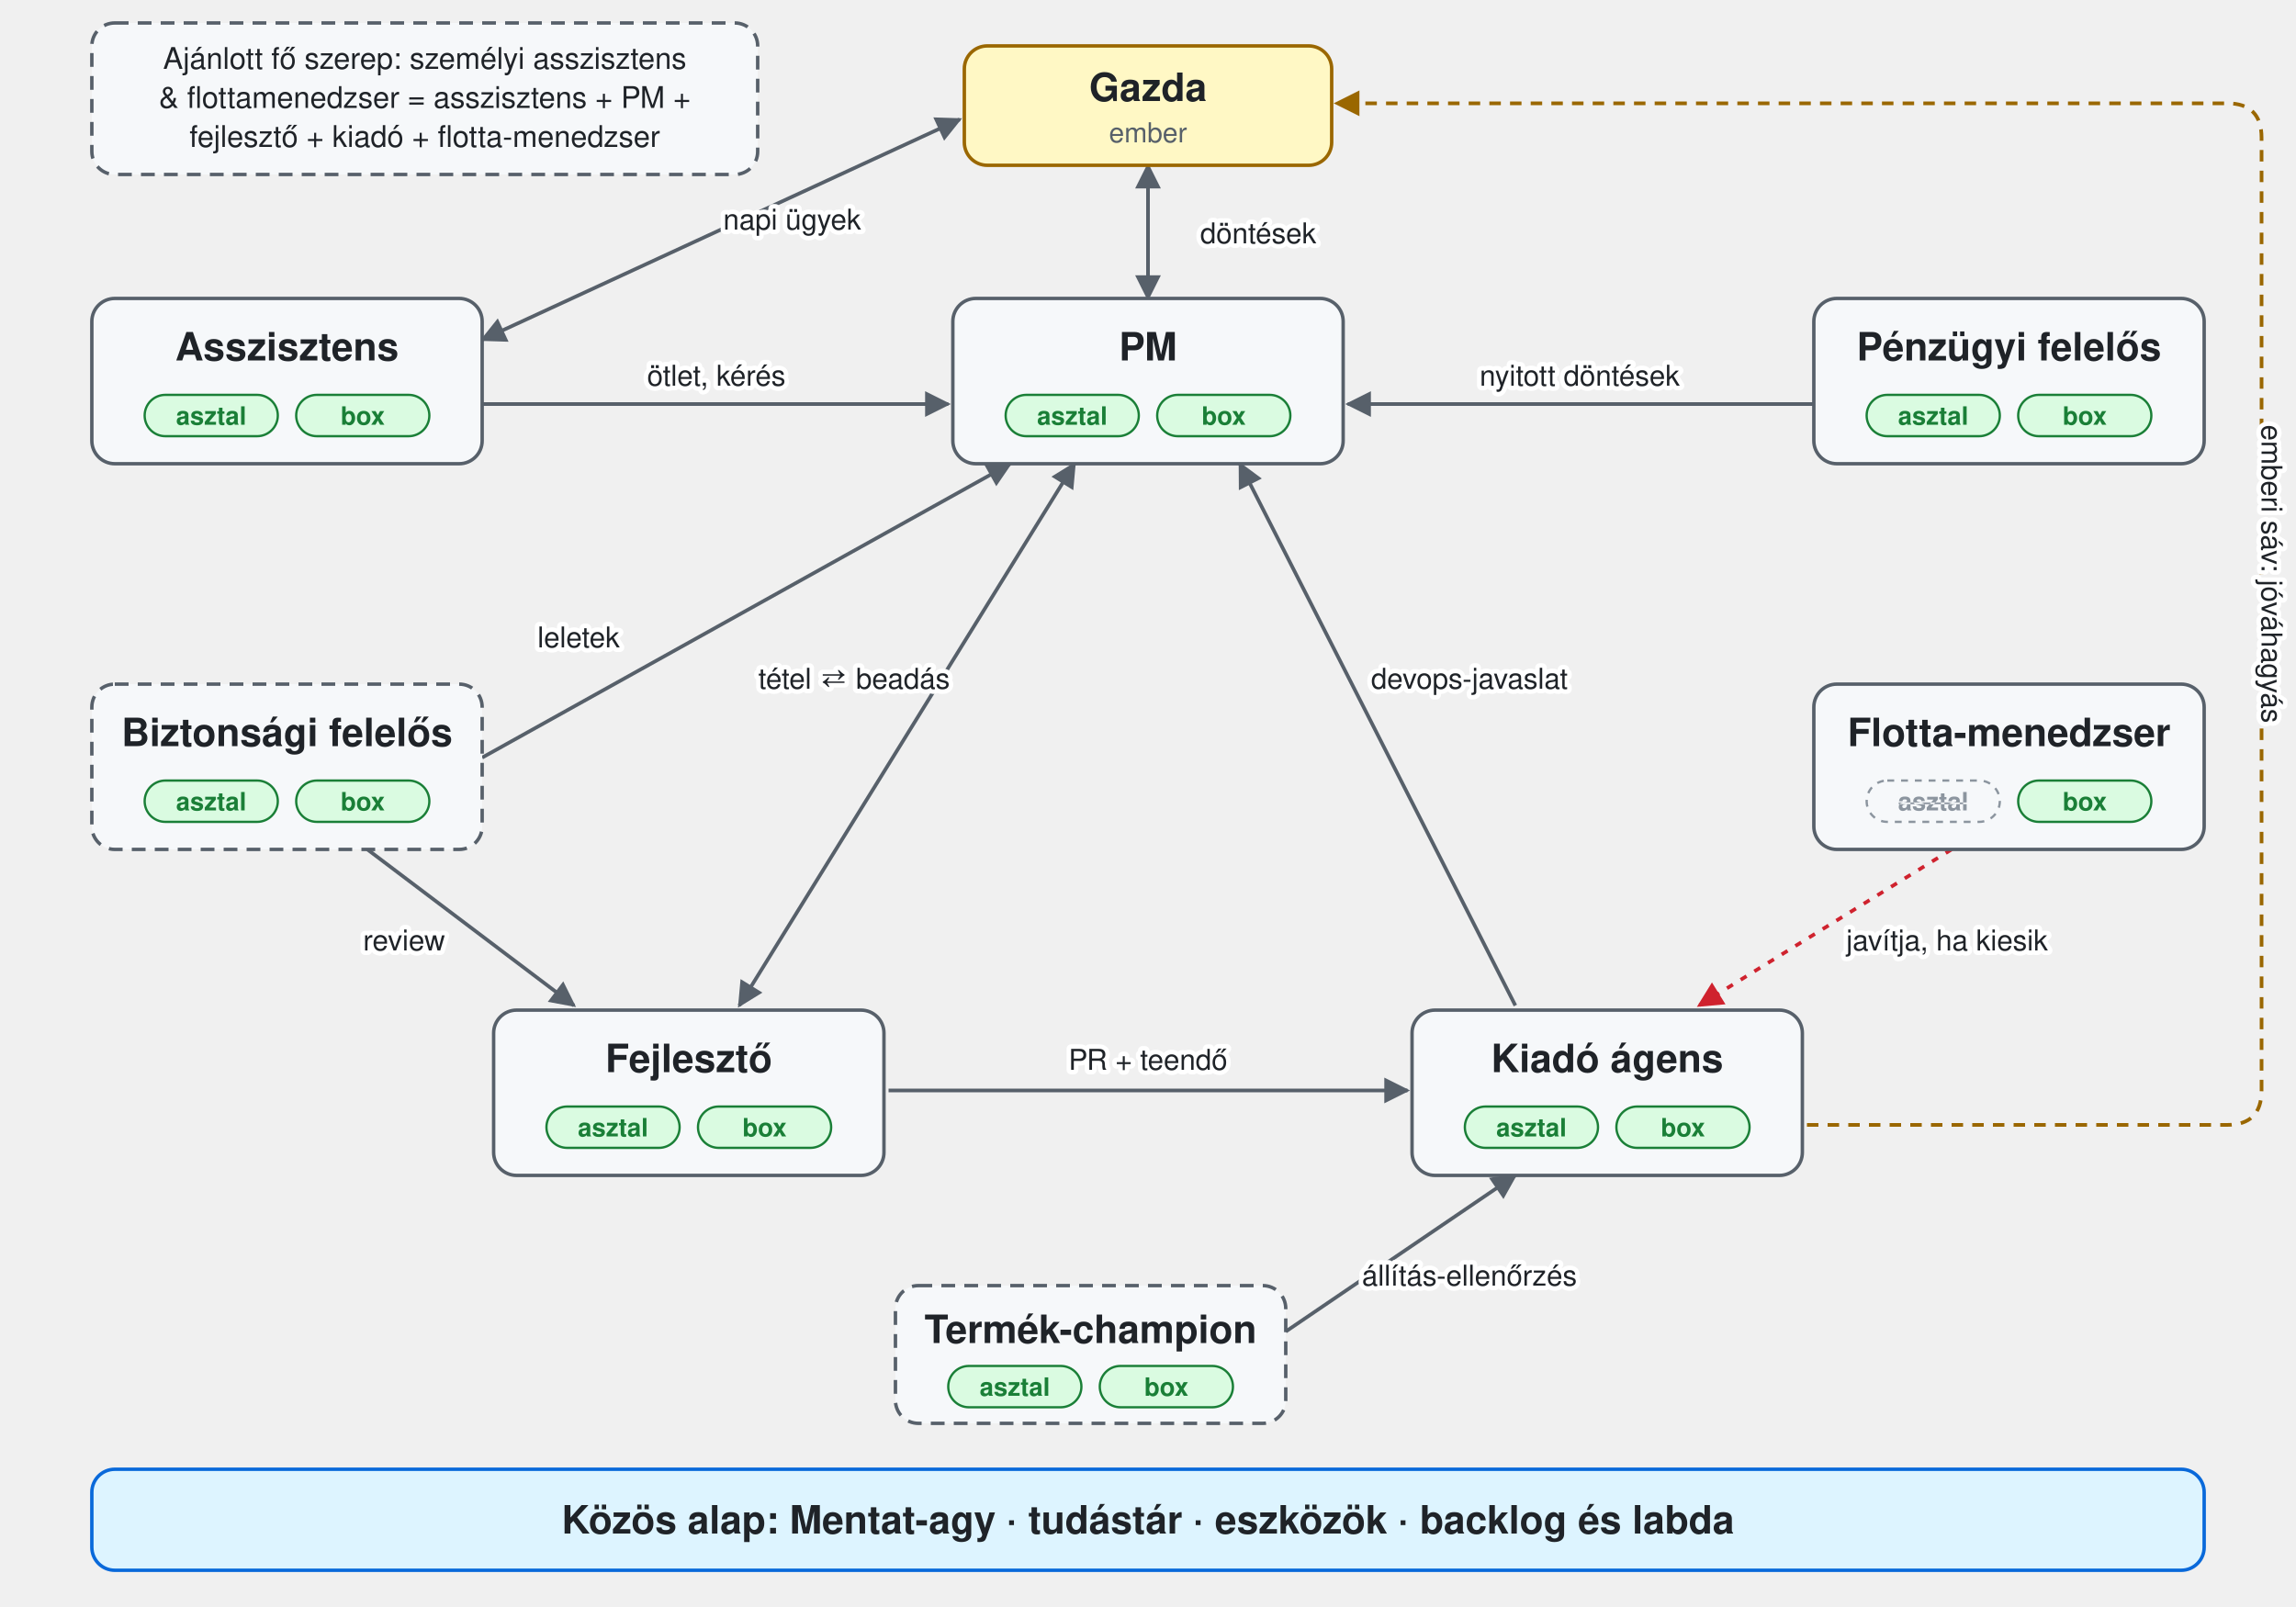
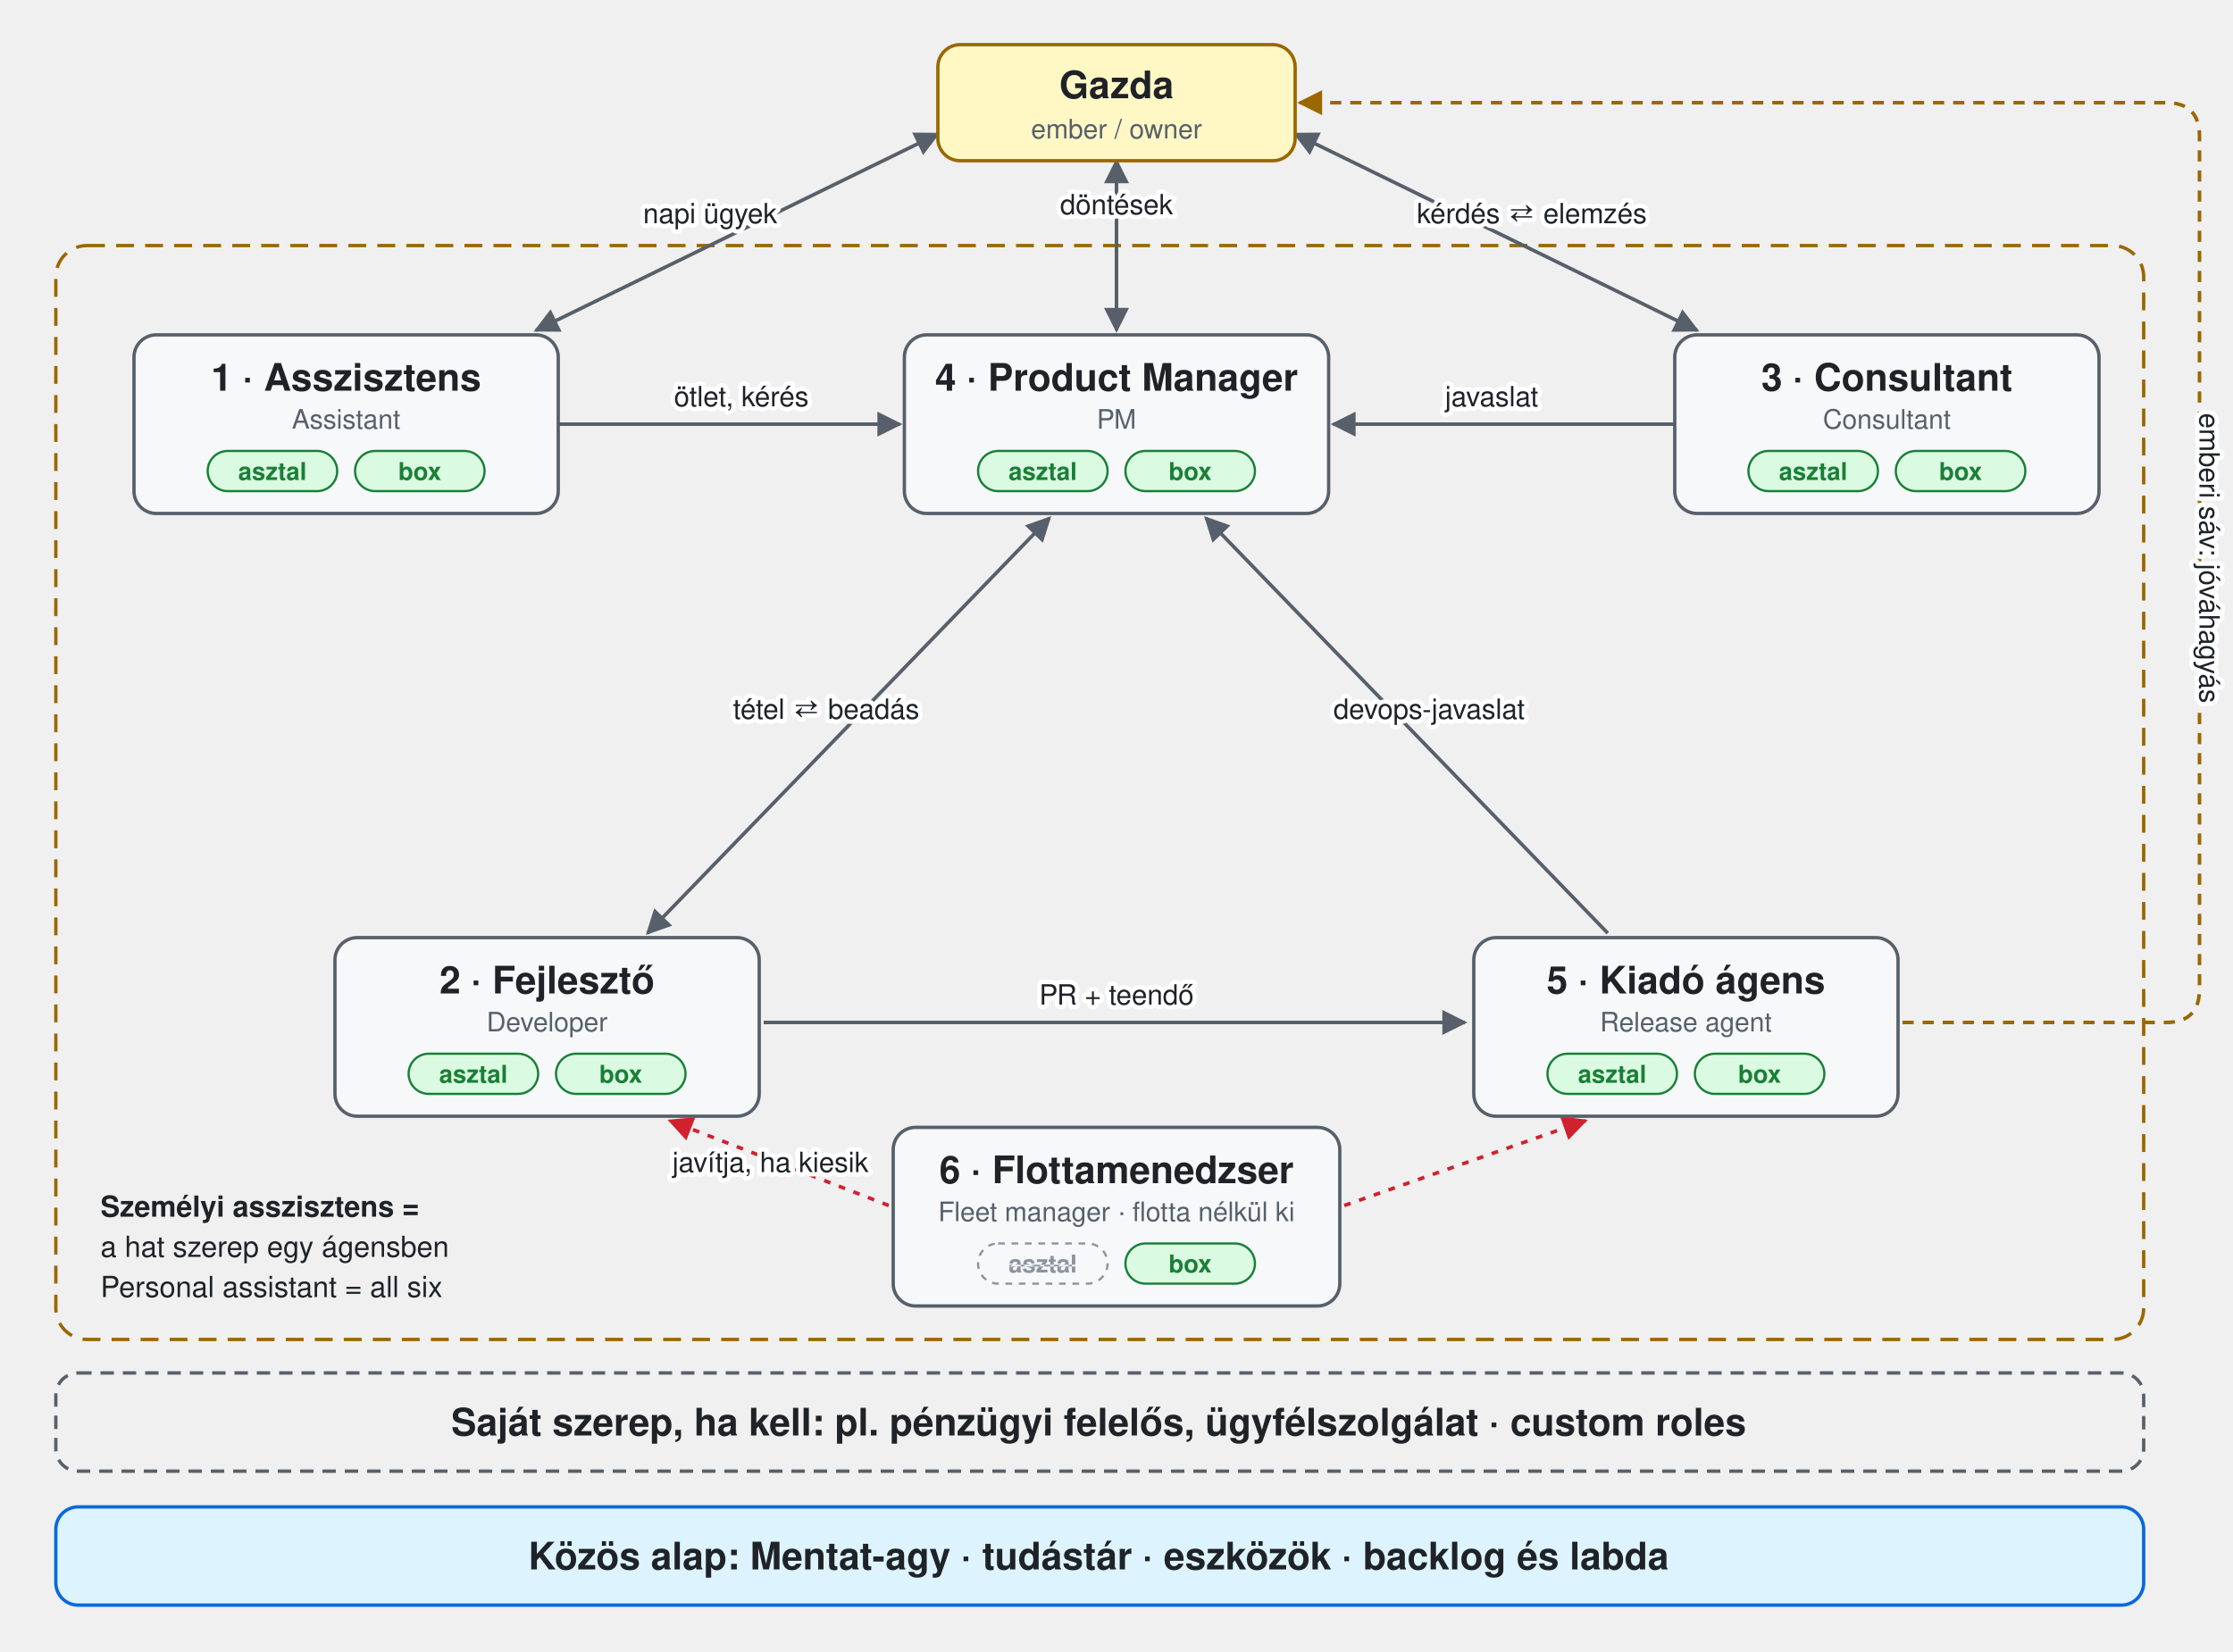
- <svg xmlns="http://www.w3.org/2000/svg" viewBox="0 0 1000 700" width="1000" height="700" role="img" aria-labelledby="t d" font-family="-apple-system, 'Segoe UI', Helvetica, Arial, sans-serif">
+ <svg xmlns="http://www.w3.org/2000/svg" viewBox="0 0 1000 740" width="1000" height="740" role="img" aria-labelledby="t d" font-family="-apple-system, 'Segoe UI', Helvetica, Arial, sans-serif">
  <style>
    .bg { fill: none; }
    .node { fill: #f6f8fa; stroke: #57606a; stroke-width: 1.5; }
    .human { fill: #fff8c5; stroke: #9a6700; stroke-width: 1.5; }
-     .expert { fill: #f6f8fa; stroke: #57606a; stroke-width: 1.5; stroke-dasharray: 6 4; }
-     .human.expert { stroke-dasharray: 6 4; }
-     .sub.note { fill: #1f2328; font-size: 13px; }
+     .frame { fill: none; stroke: #9a6700; stroke-width: 1.5; stroke-dasharray: 8 5; }
+     .custom { fill: none; stroke: #57606a; stroke-width: 1.5; stroke-dasharray: 6 4; }
    .base { fill: #ddf4ff; stroke: #0969da; stroke-width: 1.5; }
    .label { fill: #1f2328; font-size: 17px; font-weight: 600; text-anchor: middle; }
    .sub { fill: #57606a; font-size: 12px; text-anchor: middle; }
+     .note { fill: #1f2328; font-size: 13px; text-anchor: start; }
+     .note.strong { font-weight: 600; }
    .edge { stroke: #57606a; stroke-width: 1.6; fill: none; }
    .edge.direct { stroke: #9a6700; stroke-dasharray: 5 4; }
    .edge.repair { stroke: #cf222e; stroke-dasharray: 3 4; }
    .elabel { fill: #1f2328; font-size: 12.5px; text-anchor: middle; paint-order: stroke; stroke: #ffffff; stroke-width: 4px; stroke-linejoin: round; }
    .pill { fill: #dafbe1; stroke: #1a7f37; stroke-width: 1; }
    .pill.na { fill: none; stroke: #8c959f; stroke-dasharray: 3 3; }
    .ptext { fill: #1a7f37; font-size: 11px; font-weight: 600; text-anchor: middle; }
    .ptext.na { fill: #8c959f; text-decoration: line-through; }
    .arrow { fill: #57606a; }
    .arrow.direct { fill: #9a6700; }
    .arrow.repair { fill: #cf222e; }
    @media (prefers-color-scheme: dark) {
-       .node, .expert { fill: #161b22; stroke: #8b949e; }
+       .node { fill: #161b22; stroke: #8b949e; }
      .human { fill: #2e2a10; stroke: #d29922; }
-       .sub.note { fill: #e6edf3; }
+       .frame { stroke: #d29922; }
+       .custom { stroke: #8b949e; }
      .base { fill: #0c2d4a; stroke: #4493f8; }
-       .label, .elabel { fill: #e6edf3; }
+       .label, .elabel, .note { fill: #e6edf3; }
      .elabel { stroke: #0d1117; }
      .sub { fill: #8b949e; }
      .edge { stroke: #8b949e; }
      .edge.direct { stroke: #d29922; }
      .edge.repair { stroke: #f85149; }
      .arrow { fill: #8b949e; }
      .arrow.direct { fill: #d29922; }
      .arrow.repair { fill: #f85149; }
      .pill { fill: #12261e; stroke: #3fb950; }
      .ptext { fill: #3fb950; }
      .pill.na { stroke: #6e7681; }
      .ptext.na { fill: #6e7681; }
    }
  </style>
  <defs>
    <marker id="a" viewBox="0 0 10 10" refX="9" refY="5" markerWidth="7" markerHeight="7" orient="auto-start-reverse">
      <path class="arrow" d="M0,0 L10,5 L0,10 z" />
    </marker>
    <marker id="ad" viewBox="0 0 10 10" refX="9" refY="5" markerWidth="7" markerHeight="7" orient="auto-start-reverse">
      <path class="arrow direct" d="M0,0 L10,5 L0,10 z" />
    </marker>
    <marker id="ar" viewBox="0 0 10 10" refX="9" refY="5" markerWidth="7" markerHeight="7" orient="auto-start-reverse">
      <path class="arrow repair" d="M0,0 L10,5 L0,10 z" />
    </marker>
    <g id="both">
      <rect class="pill" x="-62" y="0" width="58" height="18" rx="9" />
      <text class="ptext" x="-33" y="13">asztal</text>
      <rect class="pill" x="4" y="0" width="58" height="18" rx="9" />
      <text class="ptext" x="33" y="13">box</text>
    </g>
    <g id="boxonly">
      <rect class="pill na" x="-62" y="0" width="58" height="18" rx="9" />
      <text class="ptext na" x="-33" y="13">asztal</text>
      <rect class="pill" x="4" y="0" width="58" height="18" rx="9" />
      <text class="ptext" x="33" y="13">box</text>
    </g>
  </defs>
-   <rect class="bg" width="1000" height="700" />
-   <line class="edge" x1="210" y1="148" x2="418" y2="52" marker-start="url(#a)" marker-end="url(#a)" />
-   <text class="elabel" x="345" y="100">napi ügyek</text>
-   <line class="edge" x1="500" y1="130" x2="500" y2="72" marker-start="url(#a)" marker-end="url(#a)" />
-   <text class="elabel" x="548" y="106">döntések</text>
-   <line class="edge" x1="210" y1="176" x2="413" y2="176" marker-end="url(#a)" />
-   <text class="elabel" x="312" y="168">ötlet, kérés</text>
-   <line class="edge" x1="790" y1="176" x2="587" y2="176" marker-end="url(#a)" />
-   <text class="elabel" x="688" y="168">nyitott döntések</text>
-   <line class="edge" x1="468" y1="202" x2="322" y2="438" marker-start="url(#a)" marker-end="url(#a)" />
-   <text class="elabel" x="372" y="300">tétel ⇄ beadás</text>
-   <line class="edge" x1="660" y1="438" x2="540" y2="202" marker-end="url(#a)" />
-   <text class="elabel" x="640" y="300">devops-javaslat</text>
-   <line class="edge" x1="387" y1="475" x2="613" y2="475" marker-end="url(#a)" />
-   <text class="elabel" x="500" y="466">PR + teendő</text>
-   <line class="edge" x1="210" y1="330" x2="440" y2="202" marker-end="url(#a)" />
-   <text class="elabel" x="252" y="282">leletek</text>
-   <line class="edge" x1="160" y1="370" x2="250" y2="438" marker-end="url(#a)" />
-   <text class="elabel" x="176" y="414">review</text>
-   <line class="edge" x1="560" y1="580" x2="660" y2="512" marker-end="url(#a)" />
-   <text class="elabel" x="640" y="560">állítás-ellenőrzés</text>
-   <path class="edge direct" d="M787,490 H970 Q985,490 985,475 V60 Q985,45 970,45 H582" marker-end="url(#ad)" />
+   <rect class="bg" width="1000" height="740" />
+   <rect class="frame" x="25" y="110" width="935" height="490" rx="14" />
+   <line class="edge" x1="420" y1="60" x2="240" y2="148" marker-start="url(#a)" marker-end="url(#a)" />
+   <text class="elabel" x="318" y="100">napi ügyek</text>
+   <line class="edge" x1="500" y1="72" x2="500" y2="148" marker-start="url(#a)" marker-end="url(#a)" />
+   <text class="elabel" x="500" y="96">döntések</text>
+   <line class="edge" x1="580" y1="60" x2="760" y2="148" marker-start="url(#a)" marker-end="url(#a)" />
+   <text class="elabel" x="686" y="100">kérdés ⇄ elemzés</text>
+   <line class="edge" x1="250" y1="190" x2="403" y2="190" marker-end="url(#a)" />
+   <text class="elabel" x="332" y="182">ötlet, kérés</text>
+   <line class="edge" x1="750" y1="190" x2="597" y2="190" marker-end="url(#a)" />
+   <text class="elabel" x="668" y="182">javaslat</text>
+   <line class="edge" x1="470" y1="232" x2="290" y2="418" marker-start="url(#a)" marker-end="url(#a)" />
+   <text class="elabel" x="370" y="322">tétel ⇄ beadás</text>
+   <line class="edge" x1="720" y1="418" x2="540" y2="232" marker-end="url(#a)" />
+   <text class="elabel" x="640" y="322">devops-javaslat</text>
+   <line class="edge" x1="342" y1="458" x2="656" y2="458" marker-end="url(#a)" />
+   <text class="elabel" x="500" y="450">PR + teendő</text>
+   <path class="edge direct" d="M852,458 H970 Q985,458 985,443 V61 Q985,46 970,46 H582" marker-end="url(#ad)" />
  <text class="elabel" x="985" y="250" transform="rotate(90 985 250)">emberi sáv: jóváhagyás</text>
-   <line class="edge repair" x1="850" y1="370" x2="740" y2="438" marker-end="url(#ar)" />
-   <text class="elabel" x="848" y="414">javítja, ha kiesik</text>
-   <rect class="human expert" x="40" y="10" width="290" height="66" rx="10" />
-   <text class="sub note" x="185" y="30">Ajánlott fő szerep: személyi asszisztens</text>
-   <text class="sub note" x="185" y="47">&amp; flottamenedzser = asszisztens + PM +</text>
-   <text class="sub note" x="185" y="64">fejlesztő + kiadó + flotta-menedzser</text>
+   <line class="edge repair" x1="398" y1="540" x2="300" y2="502" marker-end="url(#ar)" />
+   <line class="edge repair" x1="602" y1="540" x2="710" y2="502" marker-end="url(#ar)" />
+   <text class="elabel" x="345" y="525">javítja, ha kiesik</text>
  <rect class="human" x="420" y="20" width="160" height="52" rx="10" />
  <text class="label" x="500" y="44">Gazda</text>
-   <text class="sub" x="500" y="62">ember</text>
-   <rect class="node" x="40" y="130" width="170" height="72" rx="10" />
-   <text class="label" x="125" y="157">Asszisztens</text>
-   <use href="#both" x="125" y="172" />
-   <rect class="node" x="415" y="130" width="170" height="72" rx="10" />
-   <text class="label" x="500" y="157">PM</text>
-   <use href="#both" x="500" y="172" />
-   <rect class="node" x="790" y="130" width="170" height="72" rx="10" />
-   <text class="label" x="875" y="157">Pénzügyi felelős</text>
-   <use href="#both" x="875" y="172" />
-   <rect class="expert" x="40" y="298" width="170" height="72" rx="10" />
-   <text class="label" x="125" y="325">Biztonsági felelős</text>
-   <use href="#both" x="125" y="340" />
-   <rect class="node" x="790" y="298" width="170" height="72" rx="10" />
-   <text class="label" x="875" y="325">Flotta-menedzser</text>
-   <use href="#boxonly" x="875" y="340" />
-   <rect class="node" x="215" y="440" width="170" height="72" rx="10" />
-   <text class="label" x="300" y="467">Fejlesztő</text>
-   <use href="#both" x="300" y="482" />
-   <rect class="node" x="615" y="440" width="170" height="72" rx="10" />
-   <text class="label" x="700" y="467">Kiadó ágens</text>
-   <use href="#both" x="700" y="482" />
-   <rect class="expert" x="390" y="560" width="170" height="60" rx="10" />
-   <text class="label" x="475" y="585">Termék-champion</text>
-   <use href="#both" x="475" y="595" />
-   <rect class="base" x="40" y="640" width="920" height="44" rx="10" />
-   <text class="label" x="500" y="668">Közös alap: Mentat-agy · tudástár · eszközök · backlog és labda</text>
+   <text class="sub" x="500" y="62">ember / owner</text>
+   <rect class="node" x="60" y="150" width="190" height="80" rx="10" />
+   <text class="label" x="155" y="175">1 · Asszisztens</text>
+   <text class="sub" x="155" y="192">Assistant</text>
+   <use href="#both" x="155" y="202" />
+   <rect class="node" x="150" y="420" width="190" height="80" rx="10" />
+   <text class="label" x="245" y="445">2 · Fejlesztő</text>
+   <text class="sub" x="245" y="462">Developer</text>
+   <use href="#both" x="245" y="472" />
+   <rect class="node" x="750" y="150" width="190" height="80" rx="10" />
+   <text class="label" x="845" y="175">3 · Consultant</text>
+   <text class="sub" x="845" y="192">Consultant</text>
+   <use href="#both" x="845" y="202" />
+   <rect class="node" x="405" y="150" width="190" height="80" rx="10" />
+   <text class="label" x="500" y="175">4 · Product Manager</text>
+   <text class="sub" x="500" y="192">PM</text>
+   <use href="#both" x="500" y="202" />
+   <rect class="node" x="660" y="420" width="190" height="80" rx="10" />
+   <text class="label" x="755" y="445">5 · Kiadó ágens</text>
+   <text class="sub" x="755" y="462">Release agent</text>
+   <use href="#both" x="755" y="472" />
+   <rect class="node" x="400" y="505" width="200" height="80" rx="10" />
+   <text class="label" x="500" y="530">6 · Flottamenedzser</text>
+   <text class="sub" x="500" y="547">Fleet manager · flotta nélkül ki</text>
+   <use href="#boxonly" x="500" y="557" />
+   <text class="note strong" x="45" y="545">Személyi asszisztens =</text>
+   <text class="note" x="45" y="563">a hat szerep egy ágensben</text>
+   <text class="note" x="45" y="581">Personal assistant = all six</text>
+   <rect class="custom" x="25" y="615" width="935" height="44" rx="10" />
+   <text class="label" x="492" y="643">Saját szerep, ha kell: pl. pénzügyi felelős, ügyfélszolgálat · custom roles</text>
+   <rect class="base" x="25" y="675" width="935" height="44" rx="10" />
+   <text class="label" x="492" y="703">Közös alap: Mentat-agy · tudástár · eszközök · backlog és labda</text>
</svg>
